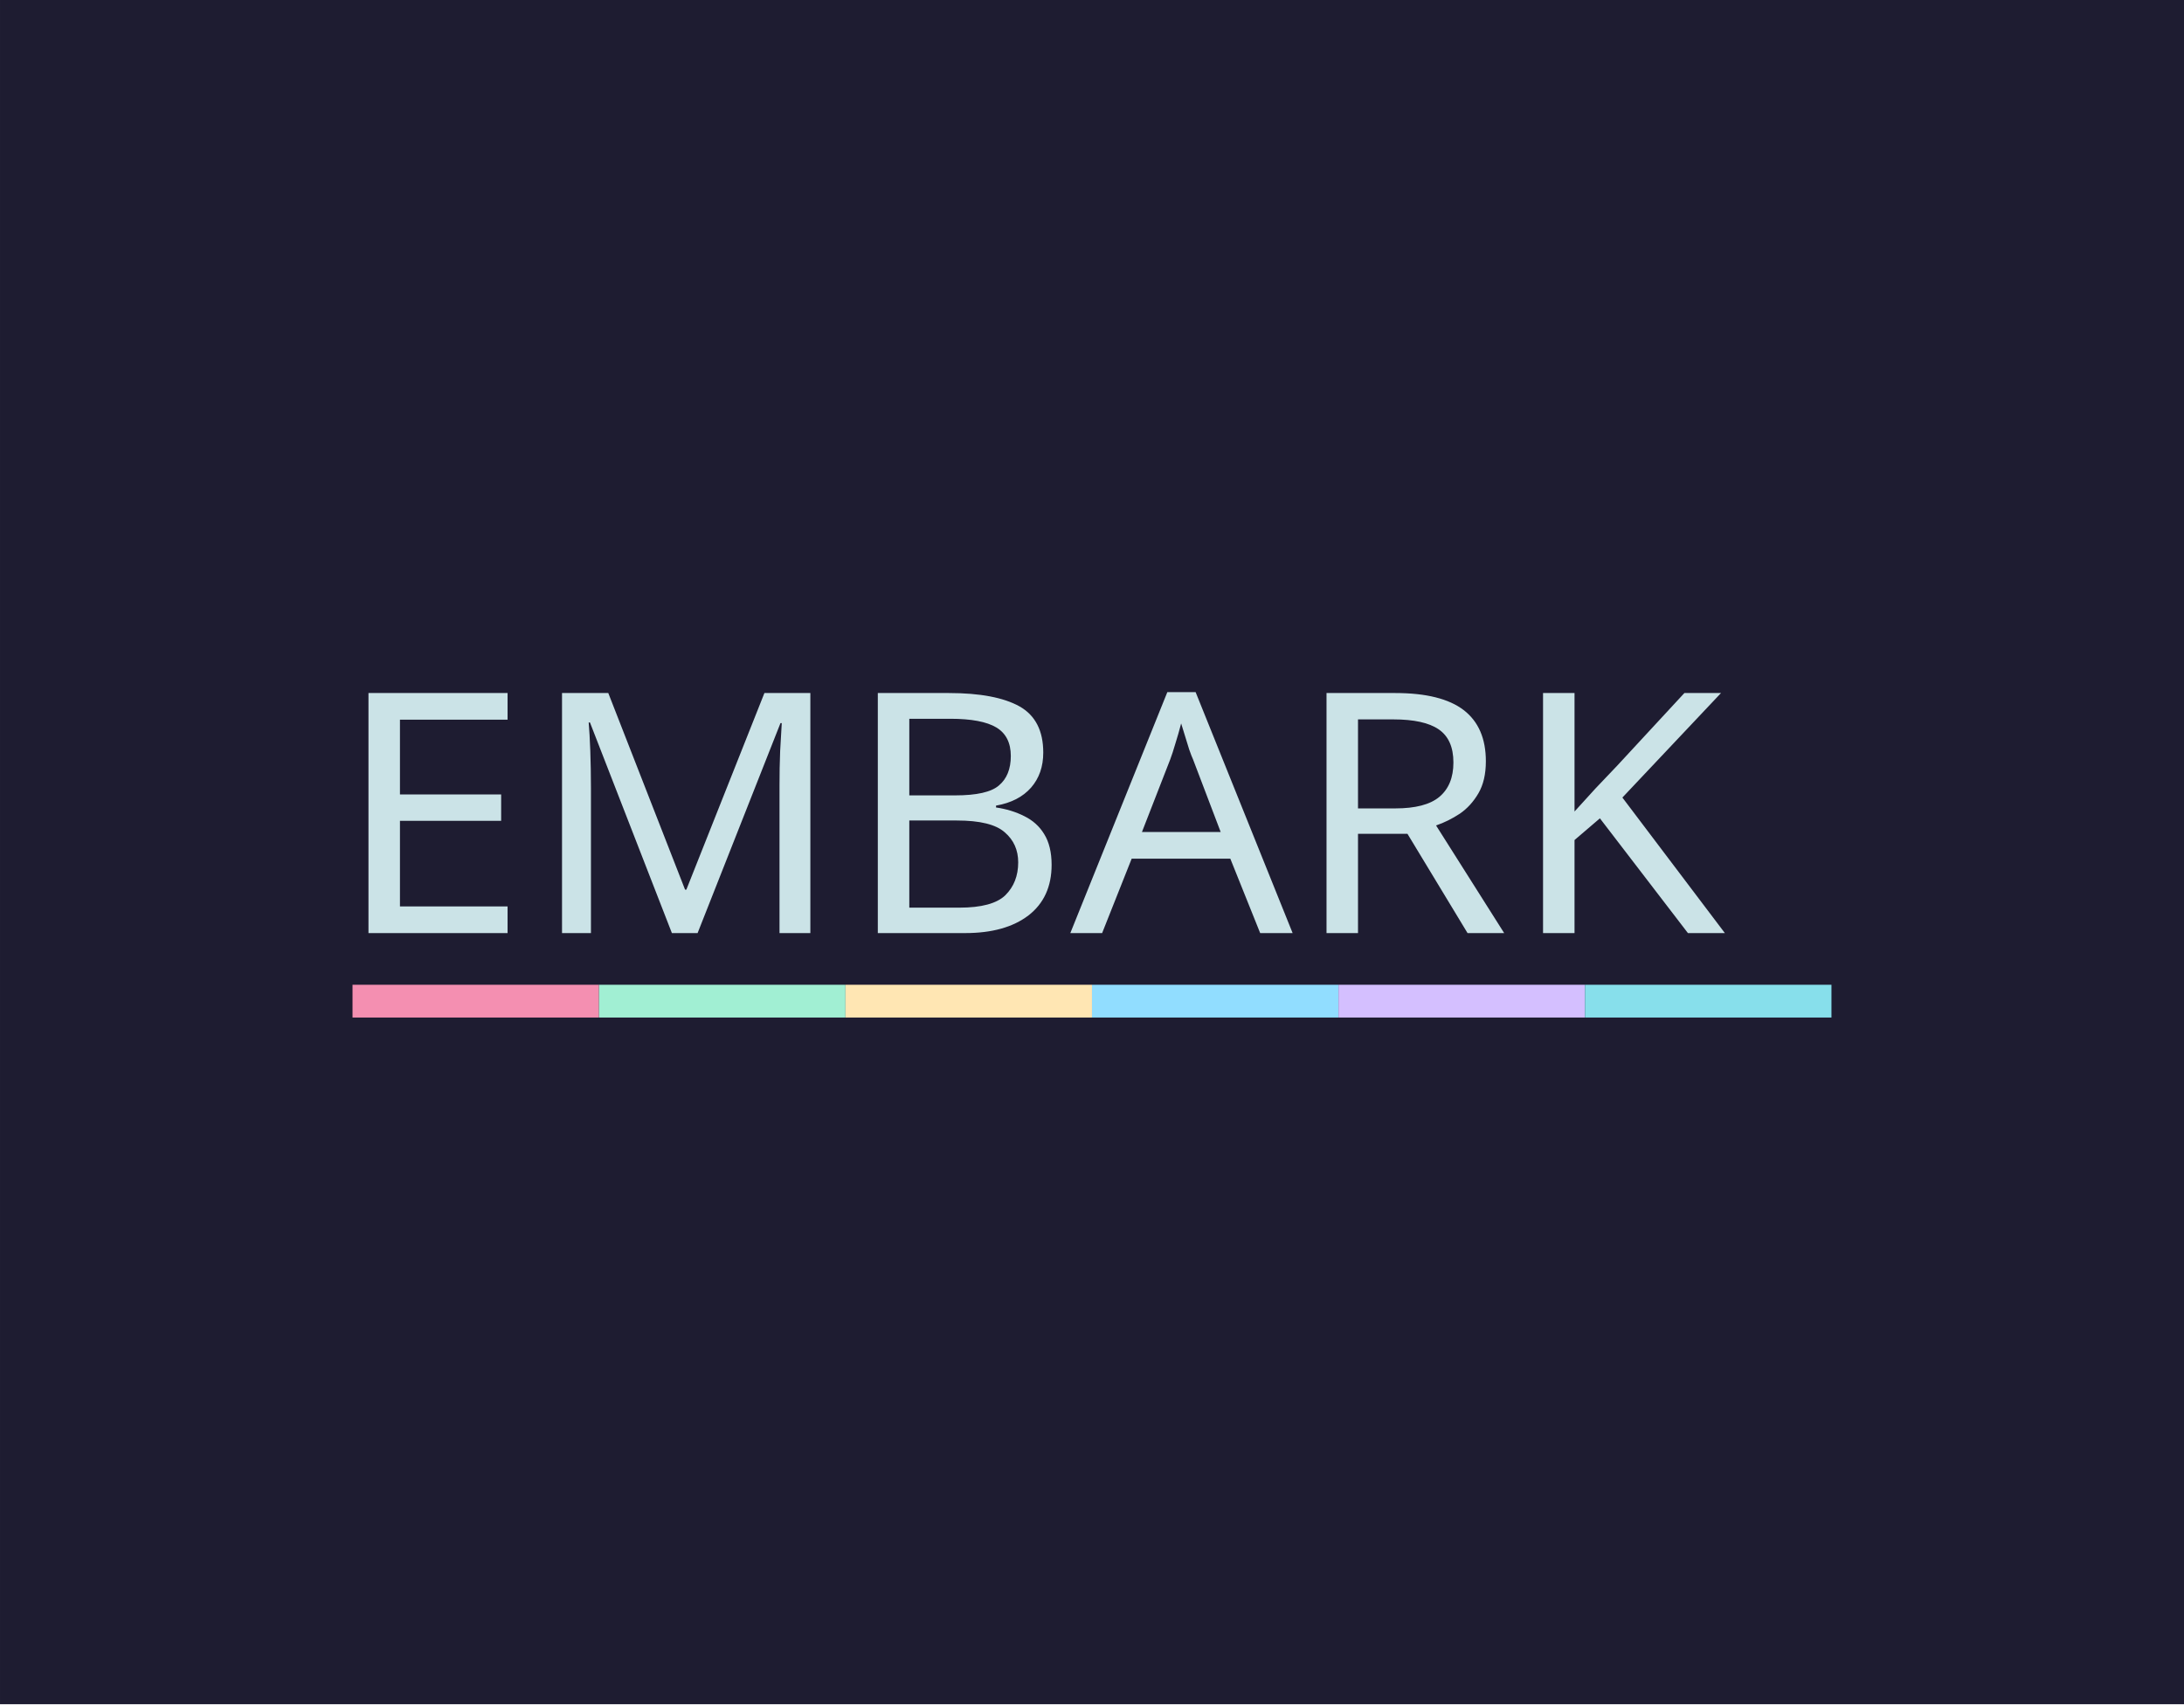
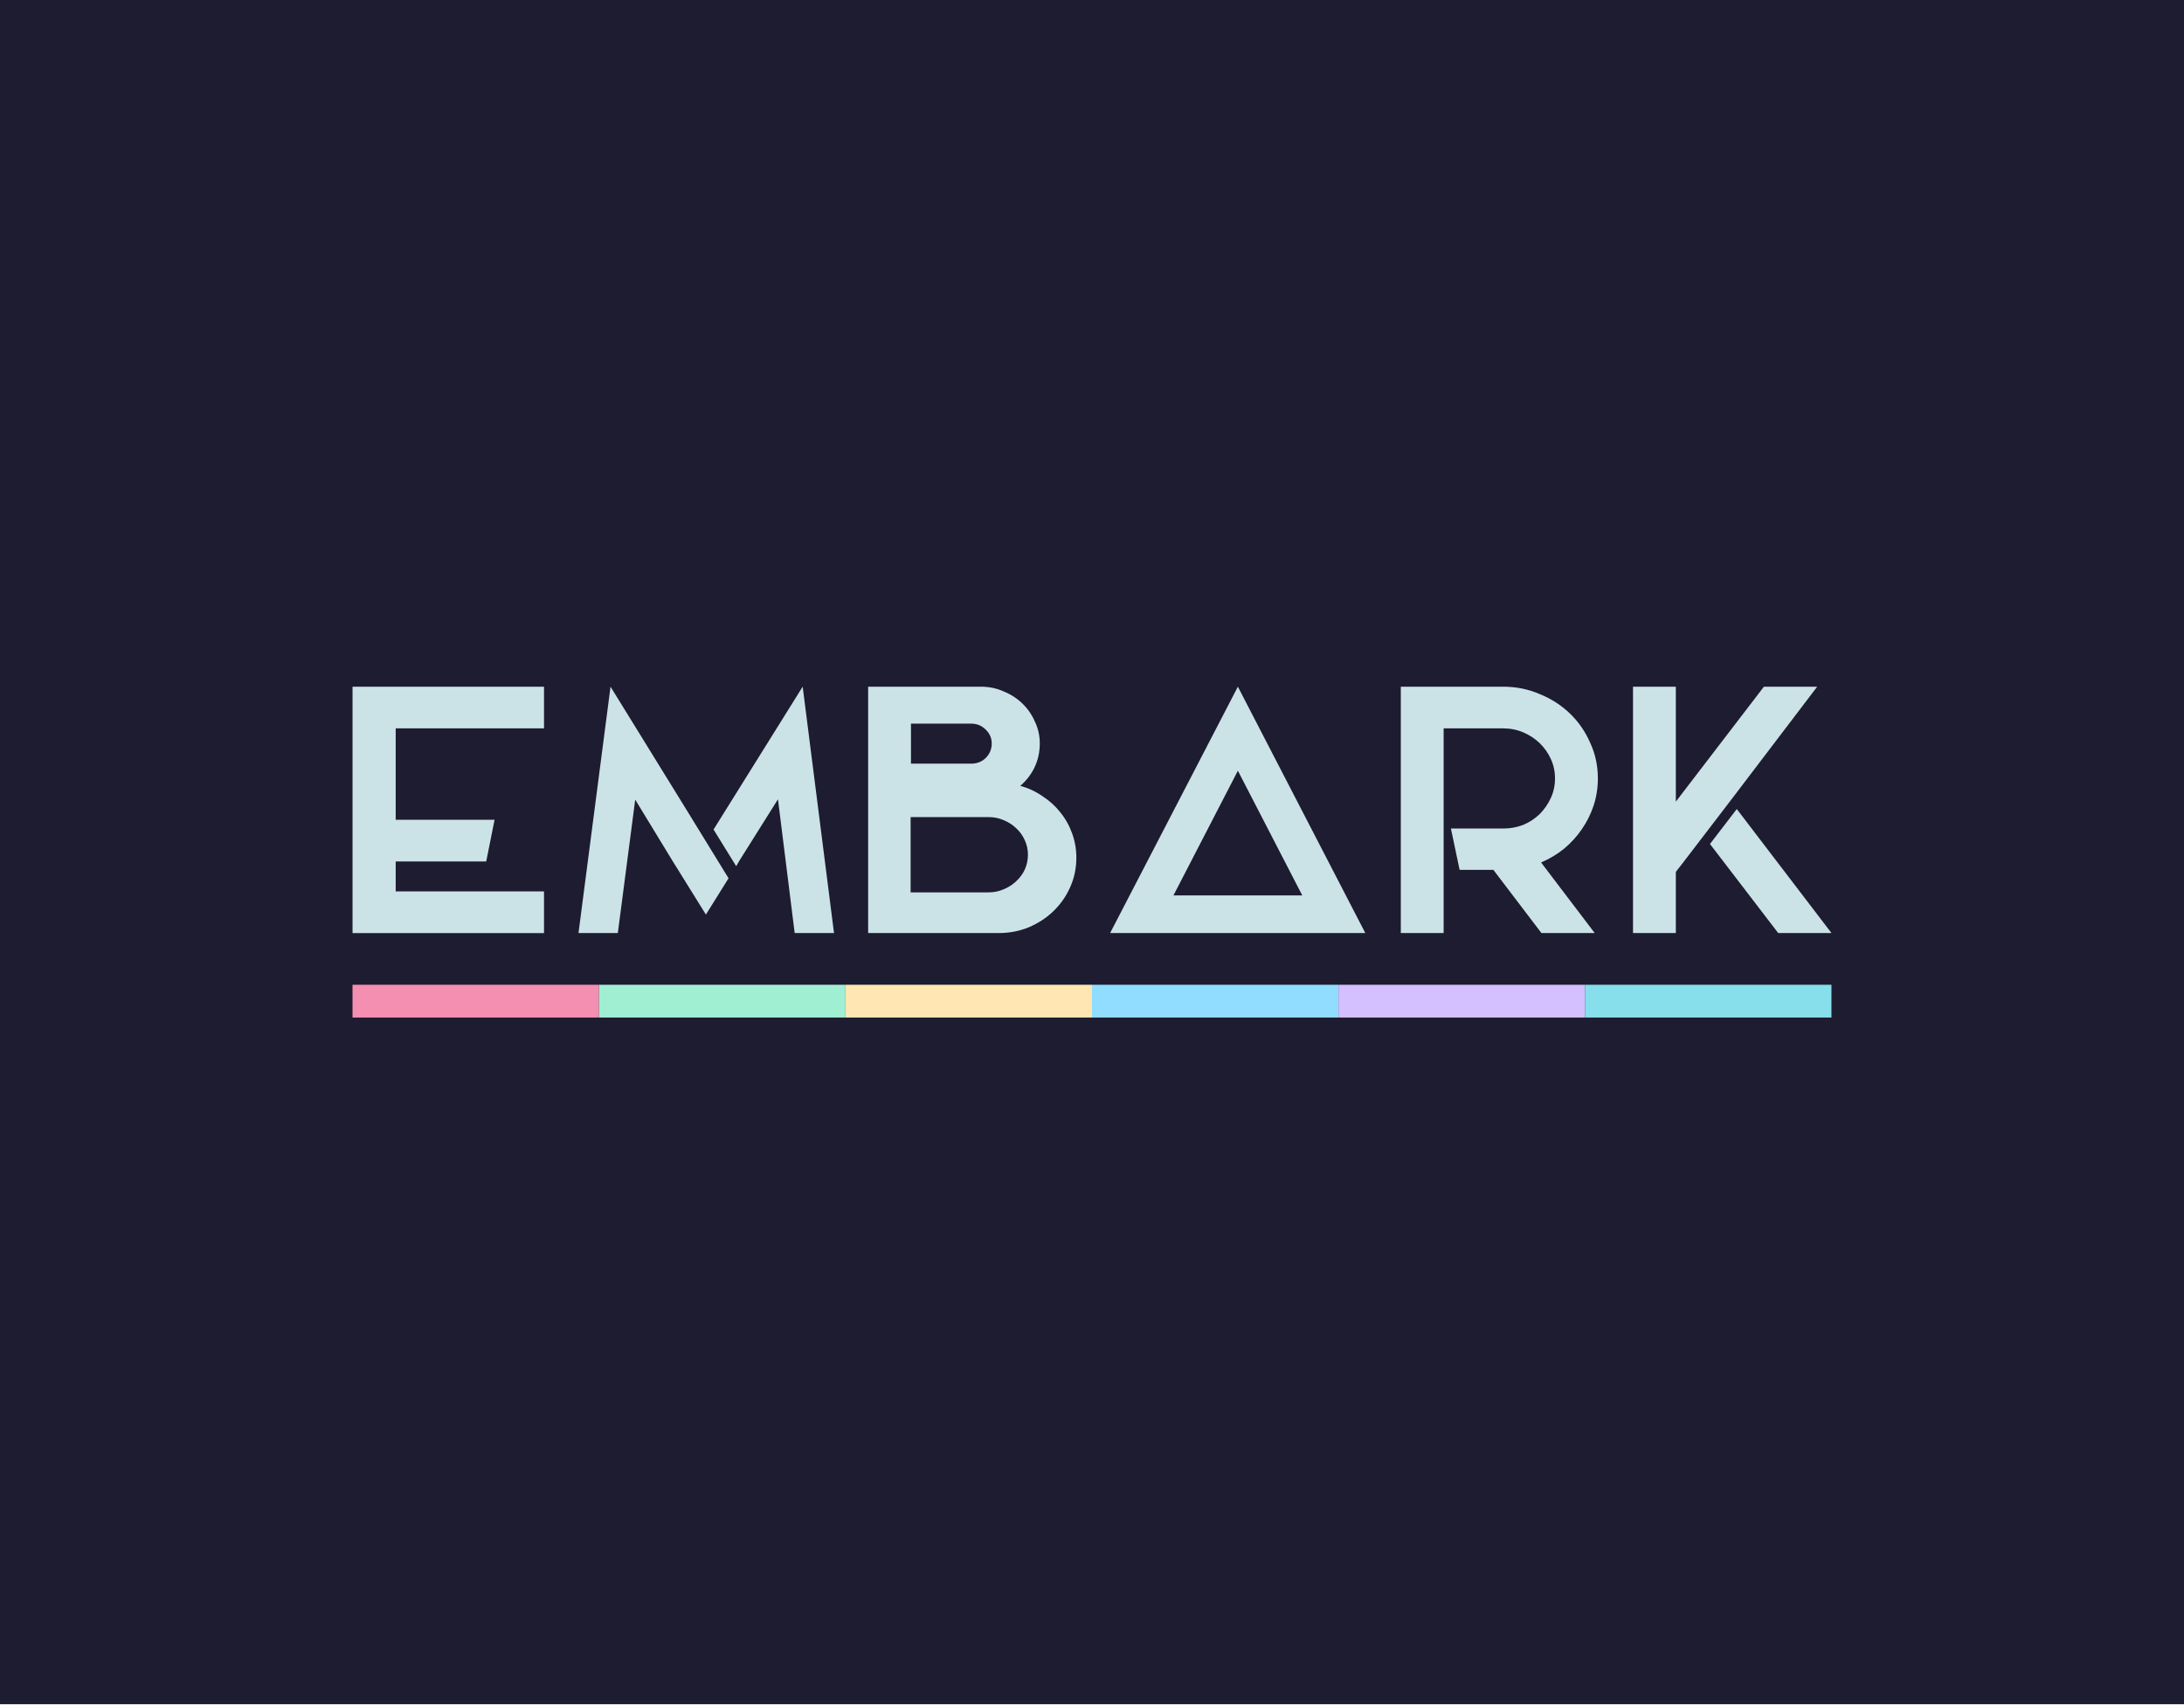
- <svg xmlns="http://www.w3.org/2000/svg" width="1170.985" height="913.884" viewBox="0 0 309.825 241.8" version="1.1" id="svg8">
+ <svg xmlns="http://www.w3.org/2000/svg" id="svg8" version="1.1" viewBox="0 0 309.825 241.8" height="913.884" width="1170.985">
  <defs id="defs2" />
-   <g transform="translate(118.305,118.8658)" id="layer1">
-     <text xml:space="preserve" style="font-style:normal;font-weight:normal;font-size:10.583px;font-family:sans-serif;fill:#cbe3e7;fill-opacity:1;stroke:none;stroke-width:0.265" x="-295.865" y="-269.435" id="text838">
-       <tspan id="tspan836" x="-295.865" y="-269.435" style="fill:#cbe3e7;fill-opacity:1;stroke-width:0.265">EMBARK</tspan>
-     </text>
-     <g transform="matrix(2.91667,0,0,2.816228,-118.3508,-118.8103)" id="g127">
-       <rect y="-0.02" x="0.016" height="85.86" width="106.226" id="rect840" style="fill:#1e1c31;fill-opacity:1;stroke-width:0.238" />
-       <g transform="translate(-1.1760373e-7,-9.920652)" id="g976">
-         <text xml:space="preserve" style="font-style:normal;font-variant:normal;font-weight:normal;font-stretch:normal;font-size:16.933px;font-family:Elianto;-inkscape-font-specification:'Elianto, Normal';font-variant-ligatures:normal;font-variant-caps:normal;font-variant-numeric:normal;font-variant-east-asian:normal;fill:#cbe3e7;fill-opacity:1;stroke:none;stroke-width:7.665;stroke-miterlimit:4;stroke-dasharray:none" x="16.298" y="56.909" id="text860">
-           <tspan id="tspan858" x="16.298" y="56.909" style="font-style:normal;font-variant:normal;font-weight:normal;font-stretch:normal;font-size:16.933px;font-family:Elianto;-inkscape-font-specification:'Elianto, Normal';font-variant-ligatures:normal;font-variant-caps:normal;font-variant-numeric:normal;font-variant-east-asian:normal;fill:#cbe3e7;fill-opacity:1;stroke-width:7.665;stroke-miterlimit:4;stroke-dasharray:none">EMBARK</tspan>
-         </text>
-         <g id="g965" transform="matrix(1.284518,0,0,1,-12.54696,0)">
-           <rect style="fill:#f48fb1;fill-opacity:1;stroke-width:0.199;stroke-miterlimit:4;stroke-dasharray:none" id="rect866" width="9.333" height="1.651" x="23.128" y="59.514" />
-           <rect style="fill:#a1efd3;fill-opacity:1;stroke-width:0.199;stroke-miterlimit:4;stroke-dasharray:none" id="rect868" width="9.333" height="1.651" x="32.462" y="59.514" />
-           <rect style="fill:#ffe6b3;fill-opacity:1;stroke-width:0.199;stroke-miterlimit:4;stroke-dasharray:none" id="rect870" width="9.333" height="1.651" x="41.795" y="59.514" />
-           <rect style="fill:#91ddff;fill-opacity:1;stroke-width:0.199;stroke-miterlimit:4;stroke-dasharray:none" id="rect874" width="9.333" height="1.651" x="51.128" y="59.514" />
-           <rect style="fill:#d4bfff;fill-opacity:1;stroke-width:0.199;stroke-miterlimit:4;stroke-dasharray:none" id="rect876" width="9.333" height="1.651" x="60.462" y="59.514" />
-           <rect style="fill:#87dfeb;fill-opacity:1;stroke-width:0.199;stroke-miterlimit:4;stroke-dasharray:none" id="rect878" width="9.333" height="1.651" x="69.795" y="59.514" />
-         </g>
-       </g>
+   <g transform="matrix(2.91667,0,0,2.816228,-0.2047874,-0.03121816)" id="g127">
+     <rect y="0.011" x="0.07" height="85.86" width="106.226" id="rect840" style="fill:#1e1c31;fill-opacity:1;stroke-width:0.238" />
+     <g style="font-style:normal;font-variant:normal;font-weight:normal;font-stretch:normal;font-size:16.933px;font-family:Elianto;-inkscape-font-specification:'Elianto, Normal';font-variant-ligatures:normal;font-variant-caps:normal;font-variant-numeric:normal;font-variant-east-asian:normal;fill:#cbe3e7;fill-opacity:1;stroke:none;stroke-width:7.665;stroke-miterlimit:4;stroke-dasharray:none" id="text860" aria-label="EMBARK">
+       <path id="path1284" style="font-style:normal;font-variant:normal;font-weight:normal;font-stretch:normal;font-size:16.933px;font-family:Elianto;-inkscape-font-specification:'Elianto, Normal';font-variant-ligatures:normal;font-variant-caps:normal;font-variant-numeric:normal;font-variant-east-asian:normal;fill:#cbe3e7;fill-opacity:1;stroke-width:7.665;stroke-miterlimit:4;stroke-dasharray:none" d="m 26.53,34.607 v 2.1 h -7.214 v 4.606 h 4.809 l -0.406,2.1 h -4.403 v 1.507 h 7.214 v 2.1 H 17.217 v 0 -2.1 -1.507 -2.1 -4.606 -1.05 -1.05 z" />
+       <path id="path1286" style="font-style:normal;font-variant:normal;font-weight:normal;font-stretch:normal;font-size:16.933px;font-family:Elianto;-inkscape-font-specification:'Elianto, Normal';font-variant-ligatures:normal;font-variant-caps:normal;font-variant-numeric:normal;font-variant-east-asian:normal;fill:#cbe3e7;fill-opacity:1;stroke-width:7.665;stroke-miterlimit:4;stroke-dasharray:none" d="m 30.12,47.019 h -1.913 l 1.558,-12.412 3.742,6.282 1.998,3.37 -1.101,1.829 -1.626,-2.709 -1.812,-3.082 z m 5.757,-3.37 -1.101,-1.846 4.335,-7.197 1.524,12.412 h -1.913 l -0.813,-6.739 -1.88,3.099 z" />
+       <path id="path1288" style="font-style:normal;font-variant:normal;font-weight:normal;font-stretch:normal;font-size:16.933px;font-family:Elianto;-inkscape-font-specification:'Elianto, Normal';font-variant-ligatures:normal;font-variant-caps:normal;font-variant-numeric:normal;font-variant-east-asian:normal;fill:#cbe3e7;fill-opacity:1;stroke-width:7.665;stroke-miterlimit:4;stroke-dasharray:none" d="m 49.695,39.602 q 0.593,0.169 1.084,0.525 0.508,0.339 0.864,0.813 0.373,0.474 0.576,1.067 0.203,0.576 0.203,1.219 0,0.796 -0.305,1.49 -0.288,0.677 -0.813,1.202 -0.508,0.508 -1.202,0.813 -0.677,0.288 -1.456,0.288 H 42.295 V 34.607 h 5.486 q 0.593,0 1.101,0.237 0.525,0.22 0.914,0.61 0.389,0.389 0.61,0.914 0.237,0.508 0.237,1.101 0,0.643 -0.254,1.202 -0.254,0.542 -0.694,0.931 z m -5.317,-1.118 h 2.929 q 0.423,0 0.711,-0.288 0.288,-0.305 0.288,-0.728 0,-0.406 -0.288,-0.694 -0.288,-0.305 -0.711,-0.305 h -2.929 z m 3.776,6.485 q 0.389,0 0.728,-0.152 0.356,-0.152 0.61,-0.406 0.271,-0.254 0.423,-0.593 0.152,-0.356 0.152,-0.745 0,-0.389 -0.152,-0.728 -0.152,-0.356 -0.423,-0.61 -0.254,-0.254 -0.61,-0.406 -0.339,-0.152 -0.728,-0.152 h -3.793 v 3.793 z" />
+       <path id="path1290" style="font-style:normal;font-variant:normal;font-weight:normal;font-stretch:normal;font-size:16.933px;font-family:Elianto;-inkscape-font-specification:'Elianto, Normal';font-variant-ligatures:normal;font-variant-caps:normal;font-variant-numeric:normal;font-variant-east-asian:normal;fill:#cbe3e7;fill-opacity:1;stroke-width:7.665;stroke-miterlimit:4;stroke-dasharray:none" d="m 60.278,34.607 6.198,12.412 H 54.064 Z m 0,4.233 -3.133,6.282 h 6.265 z" />
+       <path id="path1292" style="font-style:normal;font-variant:normal;font-weight:normal;font-stretch:normal;font-size:16.933px;font-family:Elianto;-inkscape-font-specification:'Elianto, Normal';font-variant-ligatures:normal;font-variant-caps:normal;font-variant-numeric:normal;font-variant-east-asian:normal;fill:#cbe3e7;fill-opacity:1;stroke-width:7.665;stroke-miterlimit:4;stroke-dasharray:none" d="m 77.787,39.23 q 0,0.711 -0.203,1.355 -0.203,0.643 -0.576,1.202 -0.356,0.542 -0.864,0.982 -0.508,0.423 -1.118,0.694 l 2.608,3.556 h -2.591 l -2.337,-3.183 h -1.643 l -0.423,-2.083 h 2.54 q 0.525,0 0.982,-0.186 0.457,-0.203 0.796,-0.542 0.339,-0.356 0.542,-0.813 0.203,-0.457 0.203,-0.982 0,-0.525 -0.203,-0.982 -0.203,-0.457 -0.542,-0.796 -0.339,-0.339 -0.796,-0.542 -0.457,-0.203 -0.982,-0.203 H 70.286 v 10.312 h -2.083 v -10.312 -1.05 -1.05 h 4.978 q 0.948,0 1.778,0.373 0.847,0.356 1.473,0.982 0.627,0.627 0.982,1.473 0.373,0.83 0.373,1.795 z" />
+       <path id="path1294" style="font-style:normal;font-variant:normal;font-weight:normal;font-stretch:normal;font-size:16.933px;font-family:Elianto;-inkscape-font-specification:'Elianto, Normal';font-variant-ligatures:normal;font-variant-caps:normal;font-variant-numeric:normal;font-variant-east-asian:normal;fill:#cbe3e7;fill-opacity:1;stroke-width:7.665;stroke-miterlimit:4;stroke-dasharray:none" d="m 81.936,43.463 v 0 l -0.356,0.474 v 3.082 H 79.497 V 34.607 h 2.083 v 5.791 l 4.284,-5.791 h 2.591 l -4.216,5.74 v 0 z m 2.608,-2.692 4.606,6.248 h -2.591 l -3.319,-4.487 z" />
+     </g>
+     <g transform="matrix(1.284518,0,0,1,-12.49245,-9.889835)" id="g965">
+       <rect y="59.514" x="23.128" height="1.651" width="9.333" id="rect866" style="fill:#f48fb1;fill-opacity:1;stroke-width:0.199;stroke-miterlimit:4;stroke-dasharray:none" />
+       <rect y="59.514" x="32.462" height="1.651" width="9.333" id="rect868" style="fill:#a1efd3;fill-opacity:1;stroke-width:0.199;stroke-miterlimit:4;stroke-dasharray:none" />
+       <rect y="59.514" x="41.795" height="1.651" width="9.333" id="rect870" style="fill:#ffe6b3;fill-opacity:1;stroke-width:0.199;stroke-miterlimit:4;stroke-dasharray:none" />
+       <rect y="59.514" x="51.128" height="1.651" width="9.333" id="rect874" style="fill:#91ddff;fill-opacity:1;stroke-width:0.199;stroke-miterlimit:4;stroke-dasharray:none" />
+       <rect y="59.514" x="60.462" height="1.651" width="9.333" id="rect876" style="fill:#d4bfff;fill-opacity:1;stroke-width:0.199;stroke-miterlimit:4;stroke-dasharray:none" />
+       <rect y="59.514" x="69.795" height="1.651" width="9.333" id="rect878" style="fill:#87dfeb;fill-opacity:1;stroke-width:0.199;stroke-miterlimit:4;stroke-dasharray:none" />
    </g>
  </g>
</svg>
